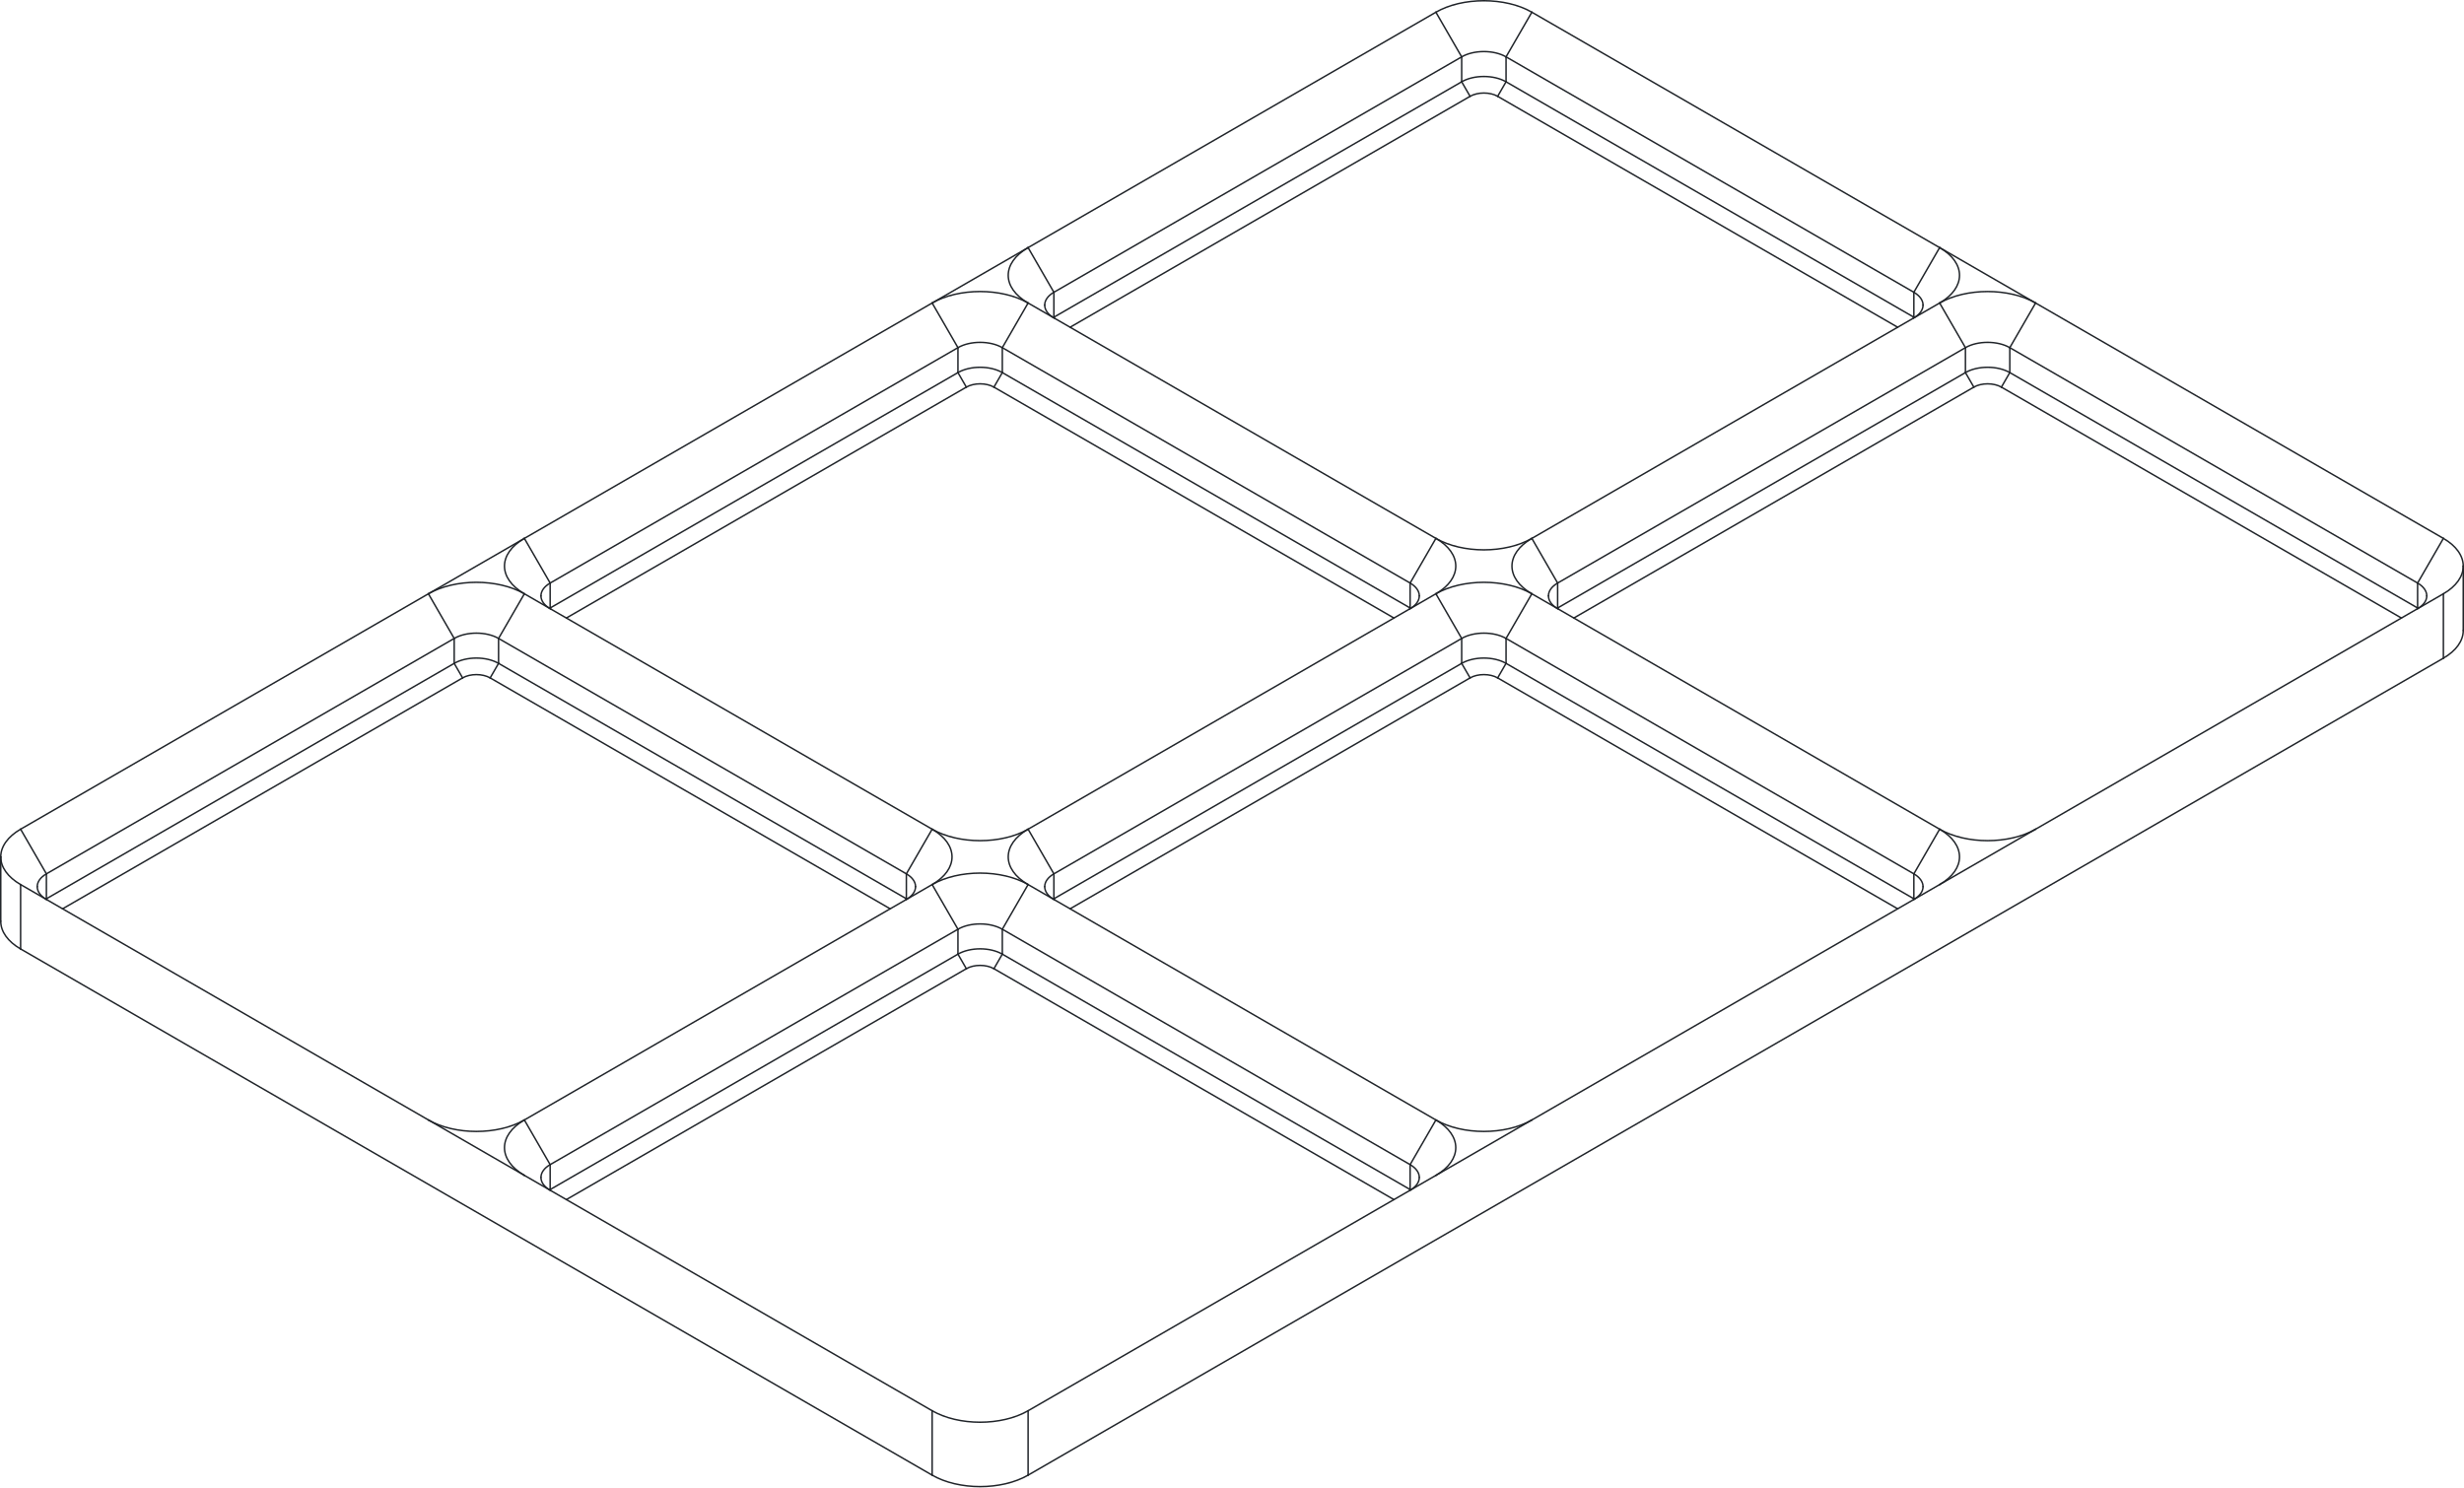
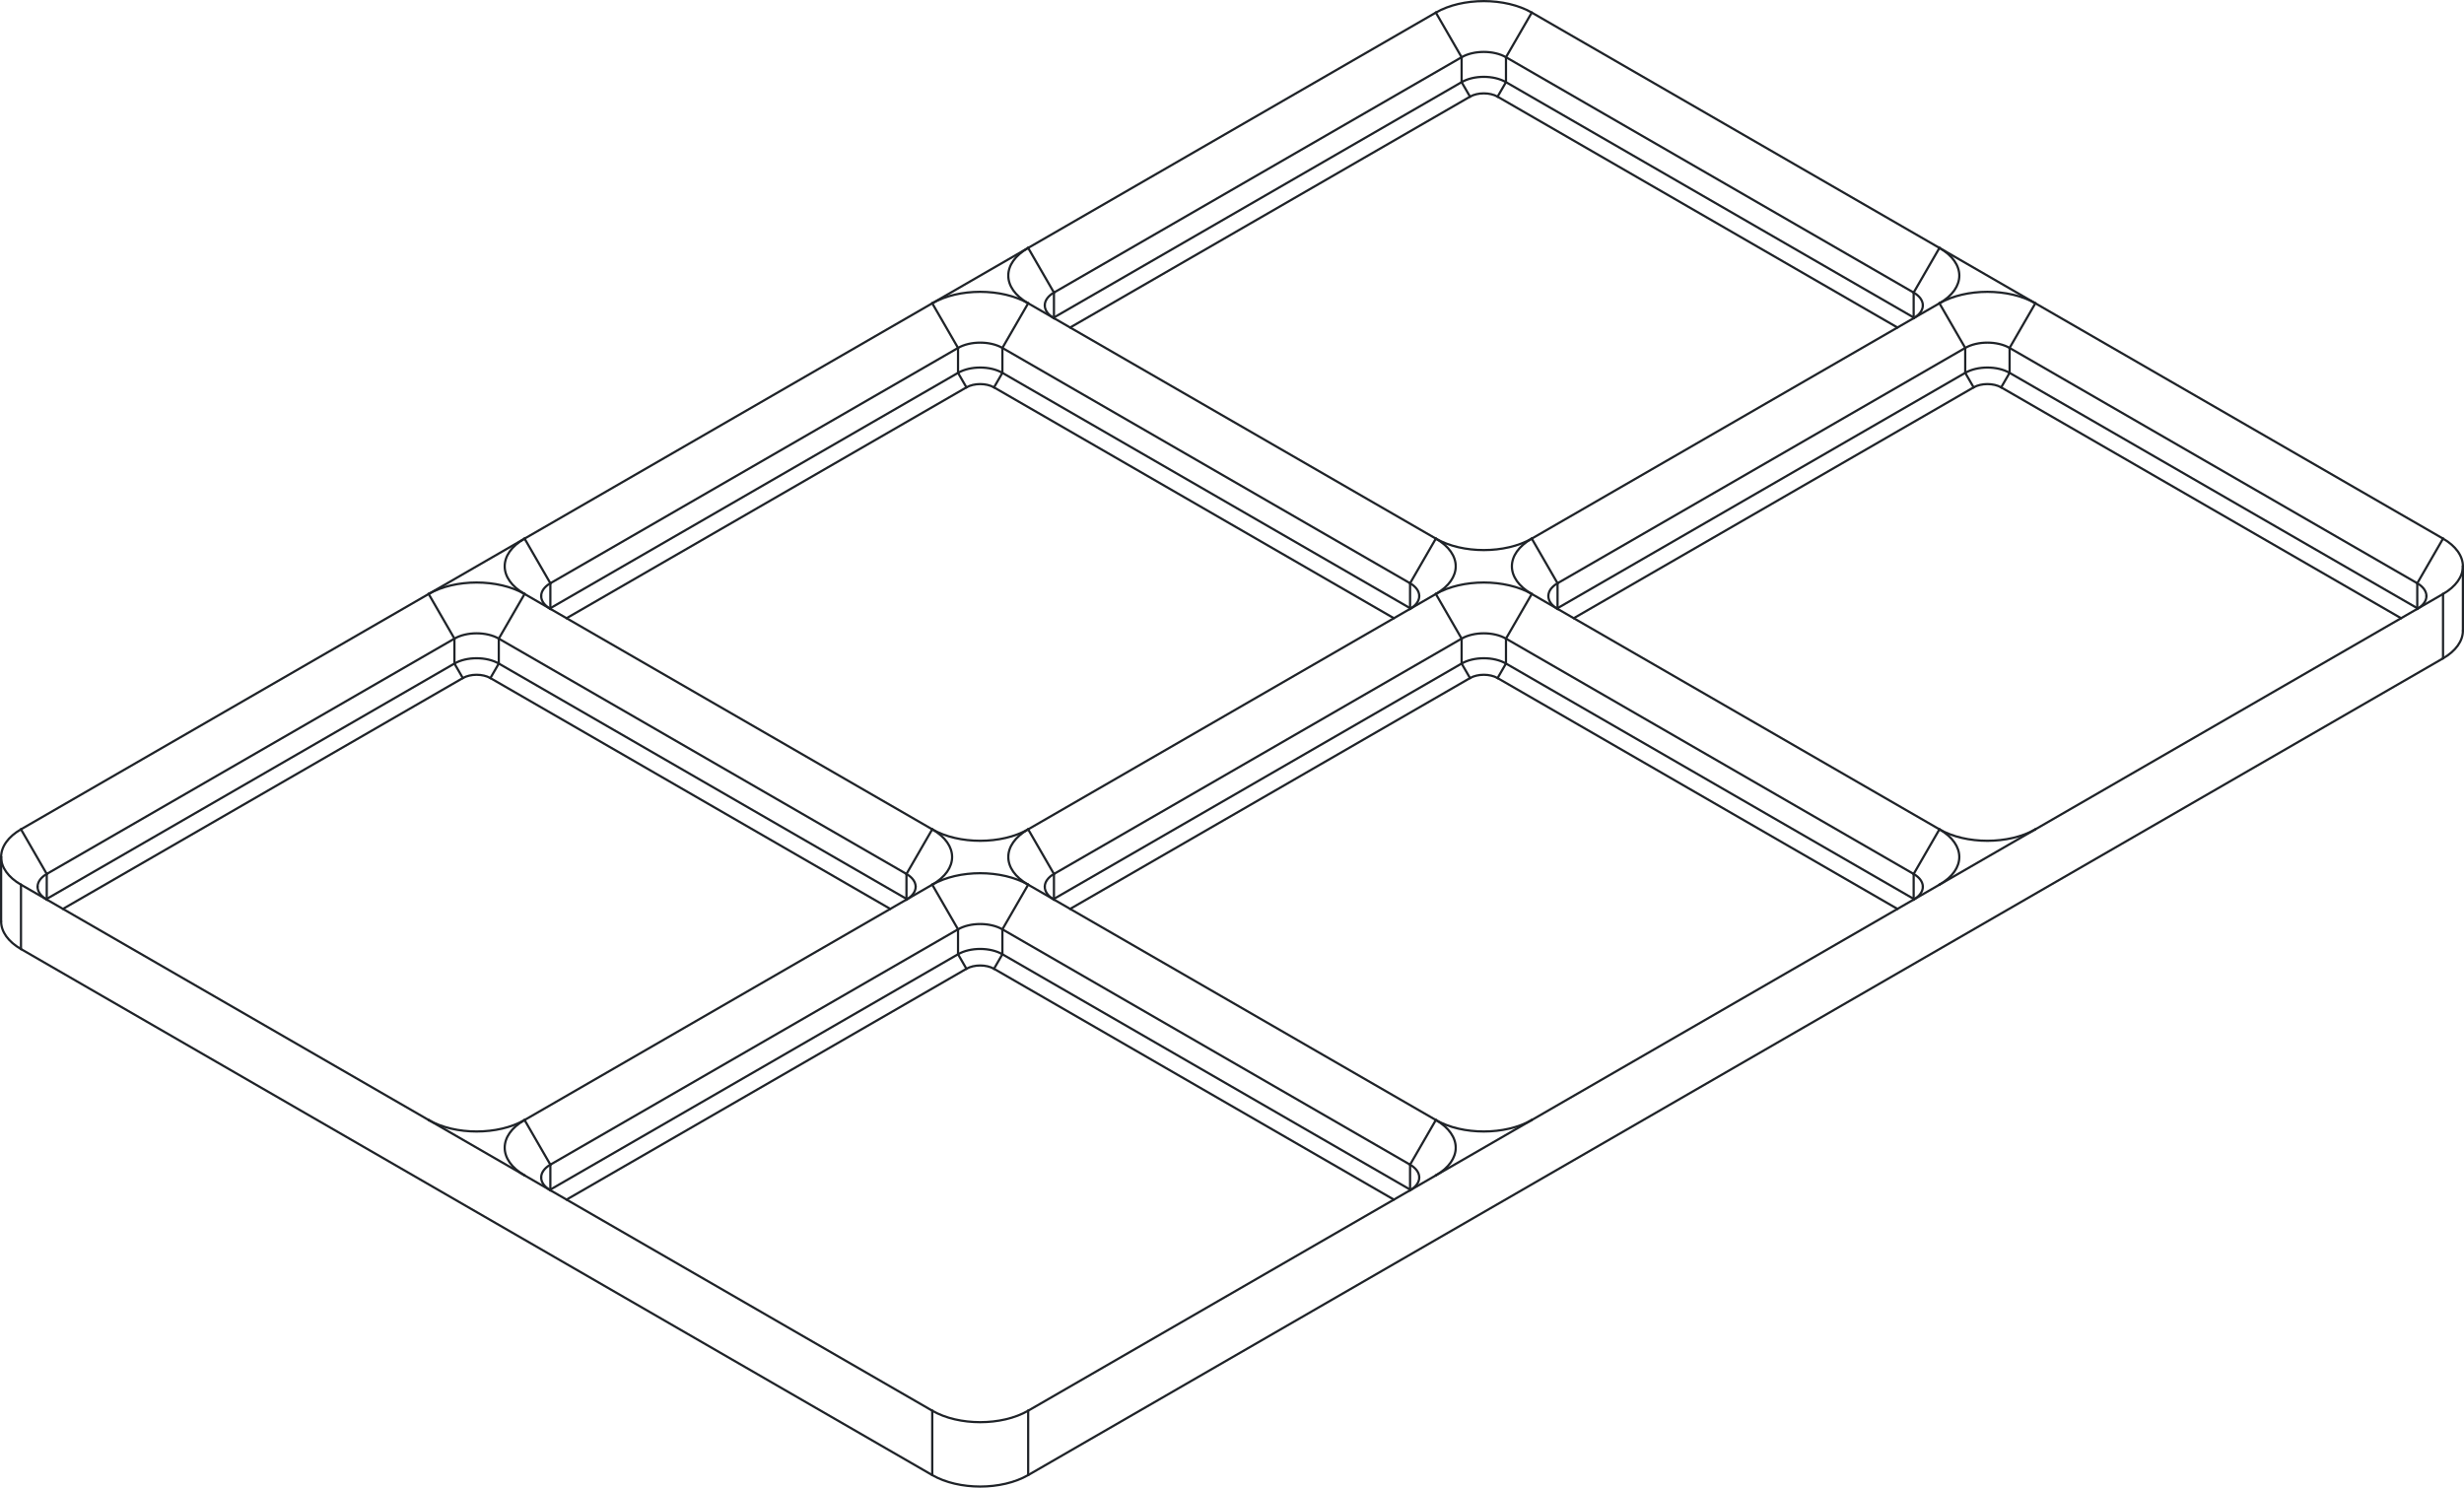
- <svg xmlns="http://www.w3.org/2000/svg" width="150.09mm" height="90.615mm" viewBox="-72.633 -45.75 145.266 87.703" version="1.1">
+ <svg xmlns="http://www.w3.org/2000/svg" width="100.09mm" height="60.44mm" viewBox="-72.655 -45.772 145.309 87.746" version="1.1">
  <g transform="scale(1,-1)" stroke-linecap="round">
-     <g fill="none" stroke="rgb(31,35,40)" stroke-width="0.087" id="visible">
+     <g fill="none" stroke="rgb(31,35,40)" stroke-width="0.131" id="visible">
      <line x1="-12.021" y1="-41.233" x2="71.418" y2="6.94" />
      <line x1="-12.021" y1="-37.436" x2="12.021" y2="-23.556" />
      <line x1="12.021" y1="-23.556" x2="17.678" y2="-20.29" />
      <line x1="17.678" y1="-20.29" x2="41.719" y2="-6.409" />
      <line x1="41.719" y1="-6.409" x2="47.376" y2="-3.144" />
      <line x1="47.376" y1="-3.144" x2="71.418" y2="10.737" />
      <path d="M -17.678,-41.233 A 4.0,2.309 -7.78718065295739e-16 0,1 -12.021,-41.233" />
      <path d="M -17.678,-37.436 A 4.0,2.309 -7.78718065295739e-16 0,1 -12.021,-37.436" />
      <path d="M 71.418,6.94 A 4.0,2.309 -7.78718065295739e-16 0,1 72.589,8.573" />
      <path d="M 71.418,10.737 A 4.0,2.309 -7.78718065295739e-16 0,1 72.589,12.37" />
      <path d="M 72.589,12.37 A 4.0,2.309 -7.78718065295739e-16 0,1 71.418,14.003" />
      <line x1="-71.418" y1="-10.206" x2="-17.678" y2="-41.233" />
      <path d="M -72.589,-8.573 A 4.0,2.309 -7.78718065295739e-16 0,1 -71.418,-10.206" />
      <line x1="-43.735" y1="5.777" x2="-20.153" y2="-7.838" />
      <path d="M -43.735,5.777 A 1.15,0.664 -7.78718065295739e-16 0,1 -45.361,5.777" />
      <line x1="-68.943" y1="-7.838" x2="-45.361" y2="5.777" />
      <line x1="-14.036" y1="22.923" x2="9.546" y2="9.308" />
      <path d="M -14.036,22.923 A 1.15,0.664 -7.78718065295739e-16 0,1 -15.662,22.923" />
      <line x1="-39.244" y1="9.308" x2="-15.662" y2="22.923" />
      <line x1="-14.036" y1="-11.37" x2="9.546" y2="-24.985" />
      <path d="M -14.036,-11.37 A 1.15,0.664 -7.78718065295739e-16 0,1 -15.662,-11.37" />
      <line x1="-39.244" y1="-24.985" x2="-15.662" y2="-11.37" />
      <line x1="15.662" y1="5.777" x2="39.244" y2="-7.838" />
      <path d="M 15.662,5.777 A 1.15,0.664 -7.78718065295739e-16 0,1 14.036,5.777" />
      <line x1="-9.546" y1="-7.838" x2="14.036" y2="5.777" />
      <line x1="15.662" y1="40.07" x2="39.244" y2="26.454" />
      <path d="M 15.662,40.07 A 1.15,0.664 -7.78718065295739e-16 0,1 14.036,40.07" />
      <line x1="-9.546" y1="26.454" x2="14.036" y2="40.07" />
      <line x1="45.361" y1="22.923" x2="68.943" y2="9.308" />
      <path d="M 45.361,22.923 A 1.15,0.664 -7.78718065295739e-16 0,1 43.735,22.923" />
      <line x1="20.153" y1="9.308" x2="43.735" y2="22.923" />
      <path d="M 12.021,-23.556 A 4.0,2.309 -7.78718065295739e-16 0,1 12.021,-20.29" />
      <path d="M 12.021,-20.29 A 4.0,2.309 -7.78718065295739e-16 0,1 17.678,-20.29" />
      <path d="M 41.719,-6.409 A 4.0,2.309 -7.78718065295739e-16 0,1 41.719,-3.144" />
      <path d="M 41.719,-3.144 A 4.0,2.309 -7.78718065295739e-16 0,1 47.376,-3.144" />
      <line x1="-71.418" y1="-6.409" x2="-47.376" y2="-20.29" />
      <line x1="-47.376" y1="-20.29" x2="-41.719" y2="-23.556" />
      <line x1="-41.719" y1="-23.556" x2="-17.678" y2="-37.436" />
      <line x1="71.418" y1="14.003" x2="47.376" y2="27.883" />
      <line x1="47.376" y1="27.883" x2="41.719" y2="31.149" />
      <line x1="41.719" y1="31.149" x2="17.678" y2="45.03" />
      <path d="M 69.898,9.859 A 1.85,1.068 -7.78718065295739e-16 0,1 70.439,10.614" />
      <path d="M 70.439,10.614 A 1.85,1.068 -7.78718065295739e-16 0,1 69.898,11.37" />
      <path d="M -71.418,-3.144 A 4.0,2.309 -7.78718065295739e-16 0,1 -72.589,-4.777" />
      <path d="M -72.589,-4.777 A 4.0,2.309 -7.78718065295739e-16 0,1 -71.418,-6.409" />
      <path d="M 17.678,45.03 A 4.0,2.309 -7.78718065295739e-16 0,1 12.021,45.03" />
      <line x1="12.021" y1="45.03" x2="-12.021" y2="31.149" />
      <line x1="-12.021" y1="31.149" x2="-17.678" y2="27.883" />
      <line x1="-41.719" y1="14.003" x2="-17.678" y2="27.883" />
      <line x1="-41.719" y1="14.003" x2="-47.376" y2="10.737" />
      <line x1="-47.376" y1="10.737" x2="-71.418" y2="-3.144" />
      <path d="M -19.164,-7.267 A 1.85,1.068 -7.78718065295739e-16 0,1 -19.198,-7.246" />
      <line x1="-43.24" y1="6.634" x2="-19.198" y2="-7.246" />
      <path d="M -43.24,6.634 A 1.85,1.068 -7.78718065295739e-16 0,1 -45.856,6.634" />
      <line x1="-69.898" y1="-7.246" x2="-45.856" y2="6.634" />
      <path d="M -69.898,-7.246 A 1.85,1.068 -7.78718065295739e-16 0,1 -69.932,-7.267" />
      <path d="M 10.535,9.88 A 1.85,1.068 -7.78718065295739e-16 0,1 10.501,9.9" />
      <line x1="-13.541" y1="23.78" x2="10.501" y2="9.9" />
      <path d="M -13.541,23.78 A 1.85,1.068 -7.78718065295739e-16 0,1 -16.157,23.78" />
      <line x1="-40.199" y1="9.9" x2="-16.157" y2="23.78" />
      <path d="M -40.199,9.9 A 1.85,1.068 -7.78718065295739e-16 0,1 -40.233,9.88" />
      <path d="M -40.199,-24.393 A 1.85,1.068 -7.78718065295739e-16 0,1 -40.233,-24.413" />
      <path d="M 10.535,-24.413 A 1.85,1.068 -7.78718065295739e-16 0,1 10.501,-24.393" />
      <line x1="-13.541" y1="-10.512" x2="10.501" y2="-24.393" />
      <path d="M -13.541,-10.512 A 1.85,1.068 -7.78718065295739e-16 0,1 -16.157,-10.512" />
      <line x1="-40.199" y1="-24.393" x2="-16.157" y2="-10.512" />
      <path d="M 40.233,-7.267 A 1.85,1.068 -7.78718065295739e-16 0,1 40.199,-7.246" />
      <line x1="16.157" y1="6.634" x2="40.199" y2="-7.246" />
      <path d="M 16.157,6.634 A 1.85,1.068 -7.78718065295739e-16 0,1 13.541,6.634" />
      <line x1="-10.501" y1="-7.246" x2="13.541" y2="6.634" />
      <path d="M -10.501,-7.246 A 1.85,1.068 -7.78718065295739e-16 0,1 -10.535,-7.267" />
      <path d="M 40.233,27.026 A 1.85,1.068 -7.78718065295739e-16 0,1 40.199,27.046" />
      <line x1="16.157" y1="40.927" x2="40.199" y2="27.046" />
      <path d="M 16.157,40.927 A 1.85,1.068 -7.78718065295739e-16 0,1 13.541,40.927" />
      <line x1="-10.501" y1="27.046" x2="13.541" y2="40.927" />
      <path d="M -10.501,27.046 A 1.85,1.068 -7.78718065295739e-16 0,1 -10.535,27.026" />
      <path d="M 69.932,9.88 A 1.85,1.068 -7.78718065295739e-16 0,1 69.898,9.9" />
      <line x1="45.856" y1="23.78" x2="69.898" y2="9.9" />
      <path d="M 45.856,23.78 A 1.85,1.068 -7.78718065295739e-16 0,1 43.24,23.78" />
      <line x1="19.198" y1="9.9" x2="43.24" y2="23.78" />
      <path d="M 19.198,9.9 A 1.85,1.068 -7.78718065295739e-16 0,1 19.164,9.88" />
      <path d="M 10.501,-24.434 A 1.85,1.068 -7.78718065295739e-16 0,1 11.042,-23.678" />
      <path d="M 11.042,-23.678 A 1.85,1.068 -7.78718065295739e-16 0,1 10.501,-22.923" />
      <path d="M 40.199,-7.287 A 1.85,1.068 -7.78718065295739e-16 0,1 40.741,-6.532" />
      <path d="M 40.741,-6.532 A 1.85,1.068 -7.78718065295739e-16 0,1 40.199,-5.777" />
      <path d="M -47.376,-20.29 A 4.0,2.309 -7.78718065295739e-16 0,1 -41.719,-20.29" />
      <path d="M -41.719,-20.29 A 4.0,2.309 -7.78718065295739e-16 0,1 -41.719,-23.556" />
      <line x1="45.856" y1="25.25" x2="69.898" y2="11.37" />
      <path d="M 47.376,27.883 A 4.0,2.309 -7.78718065295739e-16 0,1 41.719,27.883" />
      <path d="M 41.719,27.883 A 4.0,2.309 -7.78718065295739e-16 0,1 41.719,31.149" />
      <line x1="16.157" y1="42.397" x2="40.199" y2="28.516" />
      <path d="M -69.898,-5.777 A 1.85,1.068 -7.78718065295739e-16 0,1 -70.439,-6.532" />
      <path d="M -70.439,-6.532 A 1.85,1.068 -7.78718065295739e-16 0,1 -69.898,-7.287" />
      <path d="M 16.157,42.397 A 1.85,1.068 -7.78718065295739e-16 0,1 13.541,42.397" />
      <line x1="-10.501" y1="28.516" x2="13.541" y2="42.397" />
      <path d="M -12.021,27.883 A 4.0,2.309 -7.78718065295739e-16 0,1 -17.678,27.883" />
      <path d="M -12.021,31.149 A 4.0,2.309 -7.78718065295739e-16 0,1 -12.021,27.883" />
      <line x1="-40.199" y1="11.37" x2="-16.157" y2="25.25" />
      <path d="M -41.719,10.737 A 4.0,2.309 -7.78718065295739e-16 0,1 -47.376,10.737" />
      <path d="M -41.719,14.003 A 4.0,2.309 -7.78718065295739e-16 0,1 -41.719,10.737" />
      <line x1="-69.898" y1="-5.777" x2="-45.856" y2="8.104" />
      <path d="M -19.198,-7.287 A 1.85,1.068 -7.78718065295739e-16 0,1 -18.656,-6.532" />
      <path d="M -18.656,-6.532 A 1.85,1.068 -7.78718065295739e-16 0,1 -19.198,-5.777" />
      <line x1="-43.24" y1="8.104" x2="-19.198" y2="-5.777" />
      <path d="M -43.24,8.104 A 1.85,1.068 -7.78718065295739e-16 0,1 -45.856,8.104" />
      <path d="M 10.501,9.859 A 1.85,1.068 -7.78718065295739e-16 0,1 11.042,10.614" />
      <path d="M 11.042,10.614 A 1.85,1.068 -7.78718065295739e-16 0,1 10.501,11.37" />
      <line x1="-13.541" y1="25.25" x2="10.501" y2="11.37" />
      <path d="M -13.541,25.25 A 1.85,1.068 -7.78718065295739e-16 0,1 -16.157,25.25" />
      <path d="M -40.199,11.37 A 1.85,1.068 -7.78718065295739e-16 0,1 -40.741,10.614" />
      <path d="M -40.741,10.614 A 1.85,1.068 -7.78718065295739e-16 0,1 -40.199,9.859" />
      <path d="M -40.199,-22.923 A 1.85,1.068 -7.78718065295739e-16 0,1 -40.741,-23.678" />
      <path d="M -40.741,-23.678 A 1.85,1.068 -7.78718065295739e-16 0,1 -40.199,-24.434" />
      <line x1="-13.541" y1="-9.043" x2="10.501" y2="-22.923" />
      <path d="M -13.541,-9.043 A 1.85,1.068 -7.78718065295739e-16 0,1 -16.157,-9.043" />
      <line x1="-40.199" y1="-22.923" x2="-16.157" y2="-9.043" />
      <line x1="16.157" y1="8.104" x2="40.199" y2="-5.777" />
      <path d="M 16.157,8.104 A 1.85,1.068 -7.78718065295739e-16 0,1 13.541,8.104" />
      <line x1="-10.501" y1="-5.777" x2="13.541" y2="8.104" />
      <path d="M -10.501,-5.777 A 1.85,1.068 -7.78718065295739e-16 0,1 -11.042,-6.532" />
      <path d="M -11.042,-6.532 A 1.85,1.068 -7.78718065295739e-16 0,1 -10.501,-7.287" />
      <path d="M 40.199,27.006 A 1.85,1.068 -7.78718065295739e-16 0,1 40.741,27.761" />
      <path d="M 40.741,27.761 A 1.85,1.068 -7.78718065295739e-16 0,1 40.199,28.516" />
      <path d="M -10.501,28.516 A 1.85,1.068 -7.78718065295739e-16 0,1 -11.042,27.761" />
      <path d="M -11.042,27.761 A 1.85,1.068 -7.78718065295739e-16 0,1 -10.501,27.006" />
      <path d="M 45.856,25.25 A 1.85,1.068 -7.78718065295739e-16 0,1 43.24,25.25" />
      <line x1="19.198" y1="11.37" x2="43.24" y2="25.25" />
      <path d="M 19.198,11.37 A 1.85,1.068 -7.78718065295739e-16 0,1 18.656,10.614" />
      <path d="M 18.656,10.614 A 1.85,1.068 -7.78718065295739e-16 0,1 19.198,9.859" />
      <line x1="-12.021" y1="-6.409" x2="12.021" y2="-20.29" />
      <line x1="17.678" y1="10.737" x2="41.719" y2="-3.144" />
      <line x1="-41.719" y1="-20.29" x2="-17.678" y2="-6.409" />
      <path d="M -17.678,-6.409 A 4.0,2.309 -7.78718065295739e-16 0,1 -17.678,-3.144" />
      <line x1="-41.719" y1="10.737" x2="-17.678" y2="-3.144" />
      <path d="M -17.678,-3.144 A 4.0,2.309 -7.78718065295739e-16 0,1 -12.021,-3.144" />
      <line x1="-12.021" y1="-3.144" x2="12.021" y2="10.737" />
      <path d="M 12.021,10.737 A 4.0,2.309 -7.78718065295739e-16 0,1 12.021,14.003" />
      <line x1="-12.021" y1="27.883" x2="12.021" y2="14.003" />
      <path d="M -12.021,-6.409 A 4.0,2.309 -7.78718065295739e-16 0,1 -17.678,-6.409" />
      <path d="M 17.678,10.737 A 4.0,2.309 -7.78718065295739e-16 0,1 12.021,10.737" />
      <path d="M -12.021,-3.144 A 4.0,2.309 -7.78718065295739e-16 0,1 -12.021,-6.409" />
      <path d="M 12.021,14.003 A 4.0,2.309 -7.78718065295739e-16 0,1 17.678,14.003" />
      <line x1="17.678" y1="14.003" x2="41.719" y2="27.883" />
      <path d="M 17.678,14.003 A 4.0,2.309 -7.78718065295739e-16 0,1 17.678,10.737" />
      <line x1="-12.021" y1="-41.233" x2="-12.021" y2="-37.436" />
      <line x1="71.418" y1="6.94" x2="71.418" y2="10.737" />
      <line x1="-17.678" y1="-41.233" x2="-17.678" y2="-37.436" />
      <line x1="-71.418" y1="-10.206" x2="-71.418" y2="-6.409" />
      <line x1="71.418" y1="14.003" x2="69.898" y2="11.37" />
      <line x1="-19.198" y1="-7.246" x2="-19.233" y2="-7.308" />
      <line x1="-43.24" y1="6.634" x2="-43.735" y2="5.777" />
      <line x1="-45.856" y1="6.634" x2="-45.361" y2="5.777" />
      <line x1="-69.898" y1="-7.246" x2="-69.862" y2="-7.308" />
      <line x1="10.501" y1="9.9" x2="10.465" y2="9.839" />
      <line x1="-13.541" y1="23.78" x2="-14.036" y2="22.923" />
      <line x1="-16.157" y1="23.78" x2="-15.662" y2="22.923" />
      <line x1="-40.199" y1="9.9" x2="-40.164" y2="9.839" />
      <line x1="-40.199" y1="-24.393" x2="-40.164" y2="-24.454" />
      <line x1="10.501" y1="-24.393" x2="10.465" y2="-24.454" />
      <line x1="-13.541" y1="-10.512" x2="-14.036" y2="-11.37" />
      <line x1="-16.157" y1="-10.512" x2="-15.662" y2="-11.37" />
      <line x1="40.199" y1="-7.246" x2="40.164" y2="-7.308" />
      <line x1="16.157" y1="6.634" x2="15.662" y2="5.777" />
      <line x1="13.541" y1="6.634" x2="14.036" y2="5.777" />
      <line x1="-10.501" y1="-7.246" x2="-10.465" y2="-7.308" />
      <line x1="40.199" y1="27.046" x2="40.164" y2="26.985" />
      <line x1="16.157" y1="40.927" x2="15.662" y2="40.07" />
      <line x1="13.541" y1="40.927" x2="14.036" y2="40.07" />
      <line x1="-10.501" y1="27.046" x2="-10.465" y2="26.985" />
      <line x1="69.898" y1="9.9" x2="69.862" y2="9.839" />
      <line x1="45.856" y1="23.78" x2="45.361" y2="22.923" />
      <line x1="43.24" y1="23.78" x2="43.735" y2="22.923" />
      <line x1="19.198" y1="9.9" x2="19.233" y2="9.839" />
      <line x1="12.021" y1="-20.29" x2="10.501" y2="-22.923" />
      <line x1="41.719" y1="-3.144" x2="40.199" y2="-5.777" />
      <line x1="47.376" y1="27.883" x2="45.856" y2="25.25" />
      <line x1="17.678" y1="45.03" x2="16.157" y2="42.397" />
      <line x1="41.719" y1="31.149" x2="40.199" y2="28.516" />
      <line x1="69.898" y1="11.37" x2="69.898" y2="9.9" />
      <line x1="-71.418" y1="-3.144" x2="-69.898" y2="-5.777" />
      <line x1="12.021" y1="45.03" x2="13.541" y2="42.397" />
      <line x1="-12.021" y1="31.149" x2="-10.501" y2="28.516" />
      <line x1="-41.719" y1="14.003" x2="-40.199" y2="11.37" />
      <line x1="-17.678" y1="27.883" x2="-16.157" y2="25.25" />
      <line x1="-47.376" y1="10.737" x2="-45.856" y2="8.104" />
      <line x1="-19.198" y1="-5.777" x2="-19.198" y2="-7.246" />
      <line x1="-43.24" y1="8.104" x2="-43.24" y2="6.634" />
      <line x1="-45.856" y1="8.104" x2="-45.856" y2="6.634" />
      <line x1="-69.898" y1="-5.777" x2="-69.898" y2="-7.246" />
      <line x1="10.501" y1="11.37" x2="10.501" y2="9.9" />
      <line x1="-13.541" y1="25.25" x2="-13.541" y2="23.78" />
      <line x1="-16.157" y1="25.25" x2="-16.157" y2="23.78" />
      <line x1="-40.199" y1="11.37" x2="-40.199" y2="9.9" />
      <line x1="-40.199" y1="-22.923" x2="-40.199" y2="-24.393" />
      <line x1="10.501" y1="-22.923" x2="10.501" y2="-24.393" />
      <line x1="-13.541" y1="-9.043" x2="-13.541" y2="-10.512" />
      <line x1="-16.157" y1="-9.043" x2="-16.157" y2="-10.512" />
      <line x1="40.199" y1="-5.777" x2="40.199" y2="-7.246" />
      <line x1="16.157" y1="8.104" x2="16.157" y2="6.634" />
      <line x1="13.541" y1="8.104" x2="13.541" y2="6.634" />
      <line x1="-10.501" y1="-5.777" x2="-10.501" y2="-7.246" />
      <line x1="40.199" y1="28.516" x2="40.199" y2="27.046" />
      <line x1="16.157" y1="42.397" x2="16.157" y2="40.927" />
      <line x1="13.541" y1="42.397" x2="13.541" y2="40.927" />
      <line x1="-10.501" y1="28.516" x2="-10.501" y2="27.046" />
      <line x1="45.856" y1="25.25" x2="45.856" y2="23.78" />
      <line x1="43.24" y1="25.25" x2="43.24" y2="23.78" />
      <line x1="19.198" y1="11.37" x2="19.198" y2="9.9" />
      <line x1="-12.021" y1="-6.409" x2="-13.541" y2="-9.043" />
      <line x1="17.678" y1="10.737" x2="16.157" y2="8.104" />
      <line x1="-41.719" y1="-20.29" x2="-40.199" y2="-22.923" />
      <line x1="41.719" y1="27.883" x2="43.24" y2="25.25" />
      <line x1="-12.021" y1="27.883" x2="-13.541" y2="25.25" />
      <line x1="-41.719" y1="10.737" x2="-43.24" y2="8.104" />
      <line x1="-17.678" y1="-3.144" x2="-19.198" y2="-5.777" />
      <line x1="12.021" y1="14.003" x2="10.501" y2="11.37" />
      <line x1="-17.678" y1="-6.409" x2="-16.157" y2="-9.043" />
      <line x1="12.021" y1="10.737" x2="13.541" y2="8.104" />
      <line x1="-12.021" y1="-3.144" x2="-10.501" y2="-5.777" />
      <line x1="17.678" y1="14.003" x2="19.198" y2="11.37" />
      <line x1="72.589" y1="12.37" x2="72.589" y2="8.573" />
      <line x1="-72.589" y1="-4.777" x2="-72.589" y2="-8.573" />
    </g>
  </g>
</svg>
